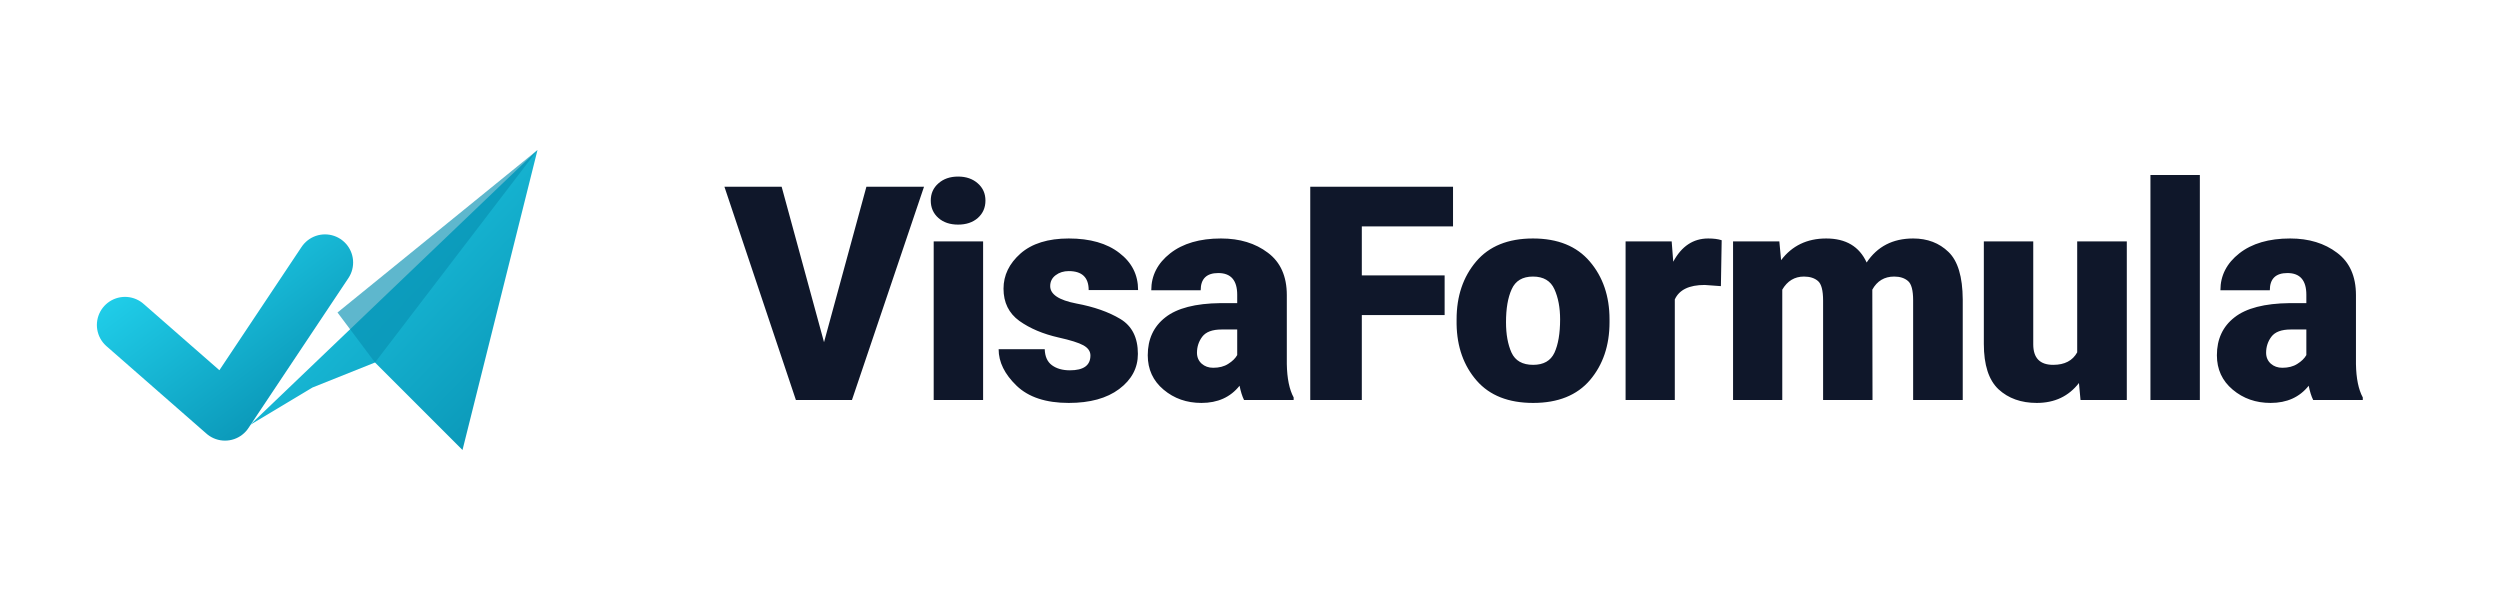
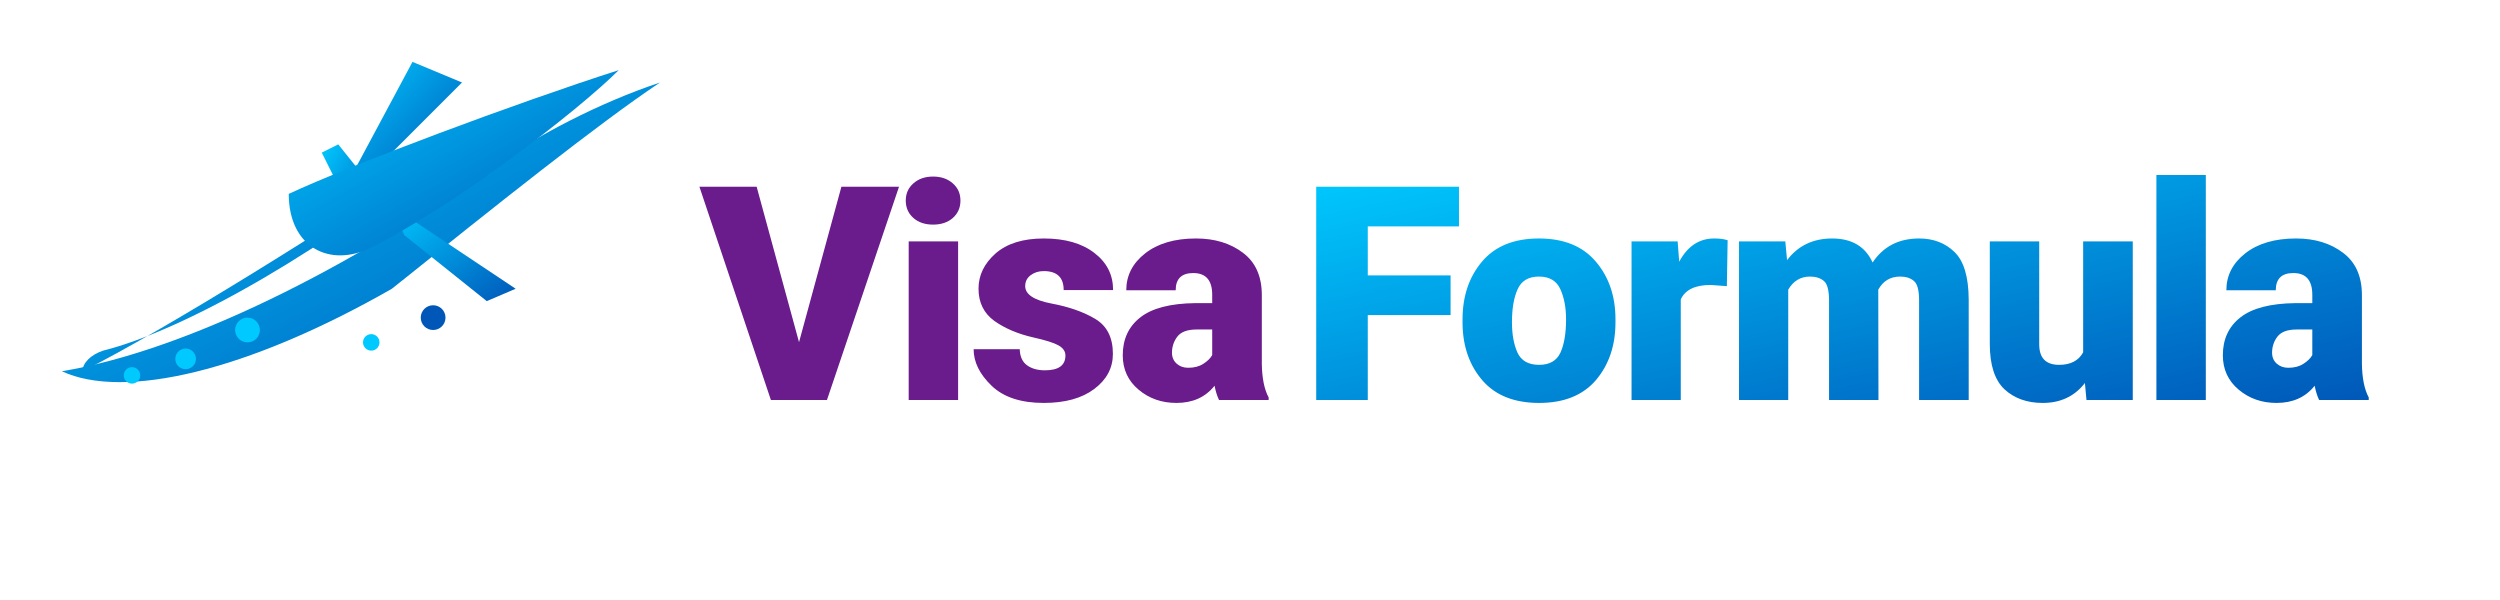
<svg xmlns="http://www.w3.org/2000/svg" viewBox="0 0 200 48" fill="none">
  <defs>
-     <linearGradient id="cyan-gradient" x1="0%" y1="0%" x2="100%" y2="100%">
-       <stop offset="0%" stop-color="#22D3EE" />
-       <stop offset="100%" stop-color="#0891B2" />
+     <linearGradient id="cyan-blue-grad-light" x1="0%" y1="0%" x2="100%" y2="100%">
+       <stop offset="0%" stop-color="#00C9FF" />
+       <stop offset="100%" stop-color="#0057B8" />
    </linearGradient>
  </defs>
-   <g transform="translate(4, 0)">
-     <path d="M6 26L14 33L22 21" stroke="url(#cyan-gradient)" stroke-width="4.5" stroke-linecap="round" stroke-linejoin="round" />
-     <path d="M16 34L39 12L33 36L26 29L21 31L16 34Z" fill="url(#cyan-gradient)" />
-     <path d="M39 12L23 25L26 29L39 12Z" fill="#0891B2" opacity="0.65" />
+   <g transform="scale(0.33) translate(-10, -5)">
+     <path d="M 30 95 C 50 85, 90 60, 120 40 C 90 65, 55 85, 35 90 C 32 91, 30 93, 30 95 Z" fill="url(#cyan-blue-grad-light)" />
+     <path d="M 25 95 C 55 90, 95 70, 130 45 C 140 38, 155 30, 170 25 C 155 35, 130 55, 105 75 C 70 95, 40 102, 25 95 Z" fill="url(#cyan-blue-grad-light)" />
+     <path d="M 90 60 L 102 63 L 100 50 L 92 40 L 88 42 L 92 50 Z" fill="url(#cyan-blue-grad-light)" />
+     <path d="M 105 55 L 135 75 L 128 78 L 108 62 Z" fill="url(#cyan-blue-grad-light)" />
+     <path d="M 95 48 L 110 20 L 122 25 L 102 45 Z" fill="url(#cyan-blue-grad-light)" />
+     <path d="M 80 52 C 95 45, 135 30, 160 22 C 150 32, 120 55, 100 65 C 90 70, 80 65, 80 52 Z" fill="url(#cyan-blue-grad-light)" />
+     <circle cx="70" cy="85" r="3" fill="#00C9FF" />
+     <circle cx="55" cy="92" r="2.5" fill="#00C9FF" />
+     <circle cx="42" cy="96" r="2" fill="#00C9FF" />
+     <circle cx="100" cy="88" r="2" fill="#00C9FF" />
+     <circle cx="115" cy="82" r="3" fill="#0057B8" />
  </g>
-   <text x="58" y="32" font-family="-apple-system, BlinkMacSystemFont, 'Segoe UI', Roboto, sans-serif" font-size="24" font-weight="800" fill="#0F172A" letter-spacing="-0.5">VisaFormula</text>
+   <text x="56" y="32" font-family="-apple-system, BlinkMacSystemFont, 'Segoe UI', Roboto, sans-serif" font-size="24" font-weight="900" fill="#6A1B8C" letter-spacing="-0.5">Visa</text>
+   <text x="104" y="32" font-family="-apple-system, BlinkMacSystemFont, 'Segoe UI', Roboto, sans-serif" font-size="24" font-weight="900" fill="url(#cyan-blue-grad-light)" letter-spacing="-0.5">Formula</text>
</svg>
